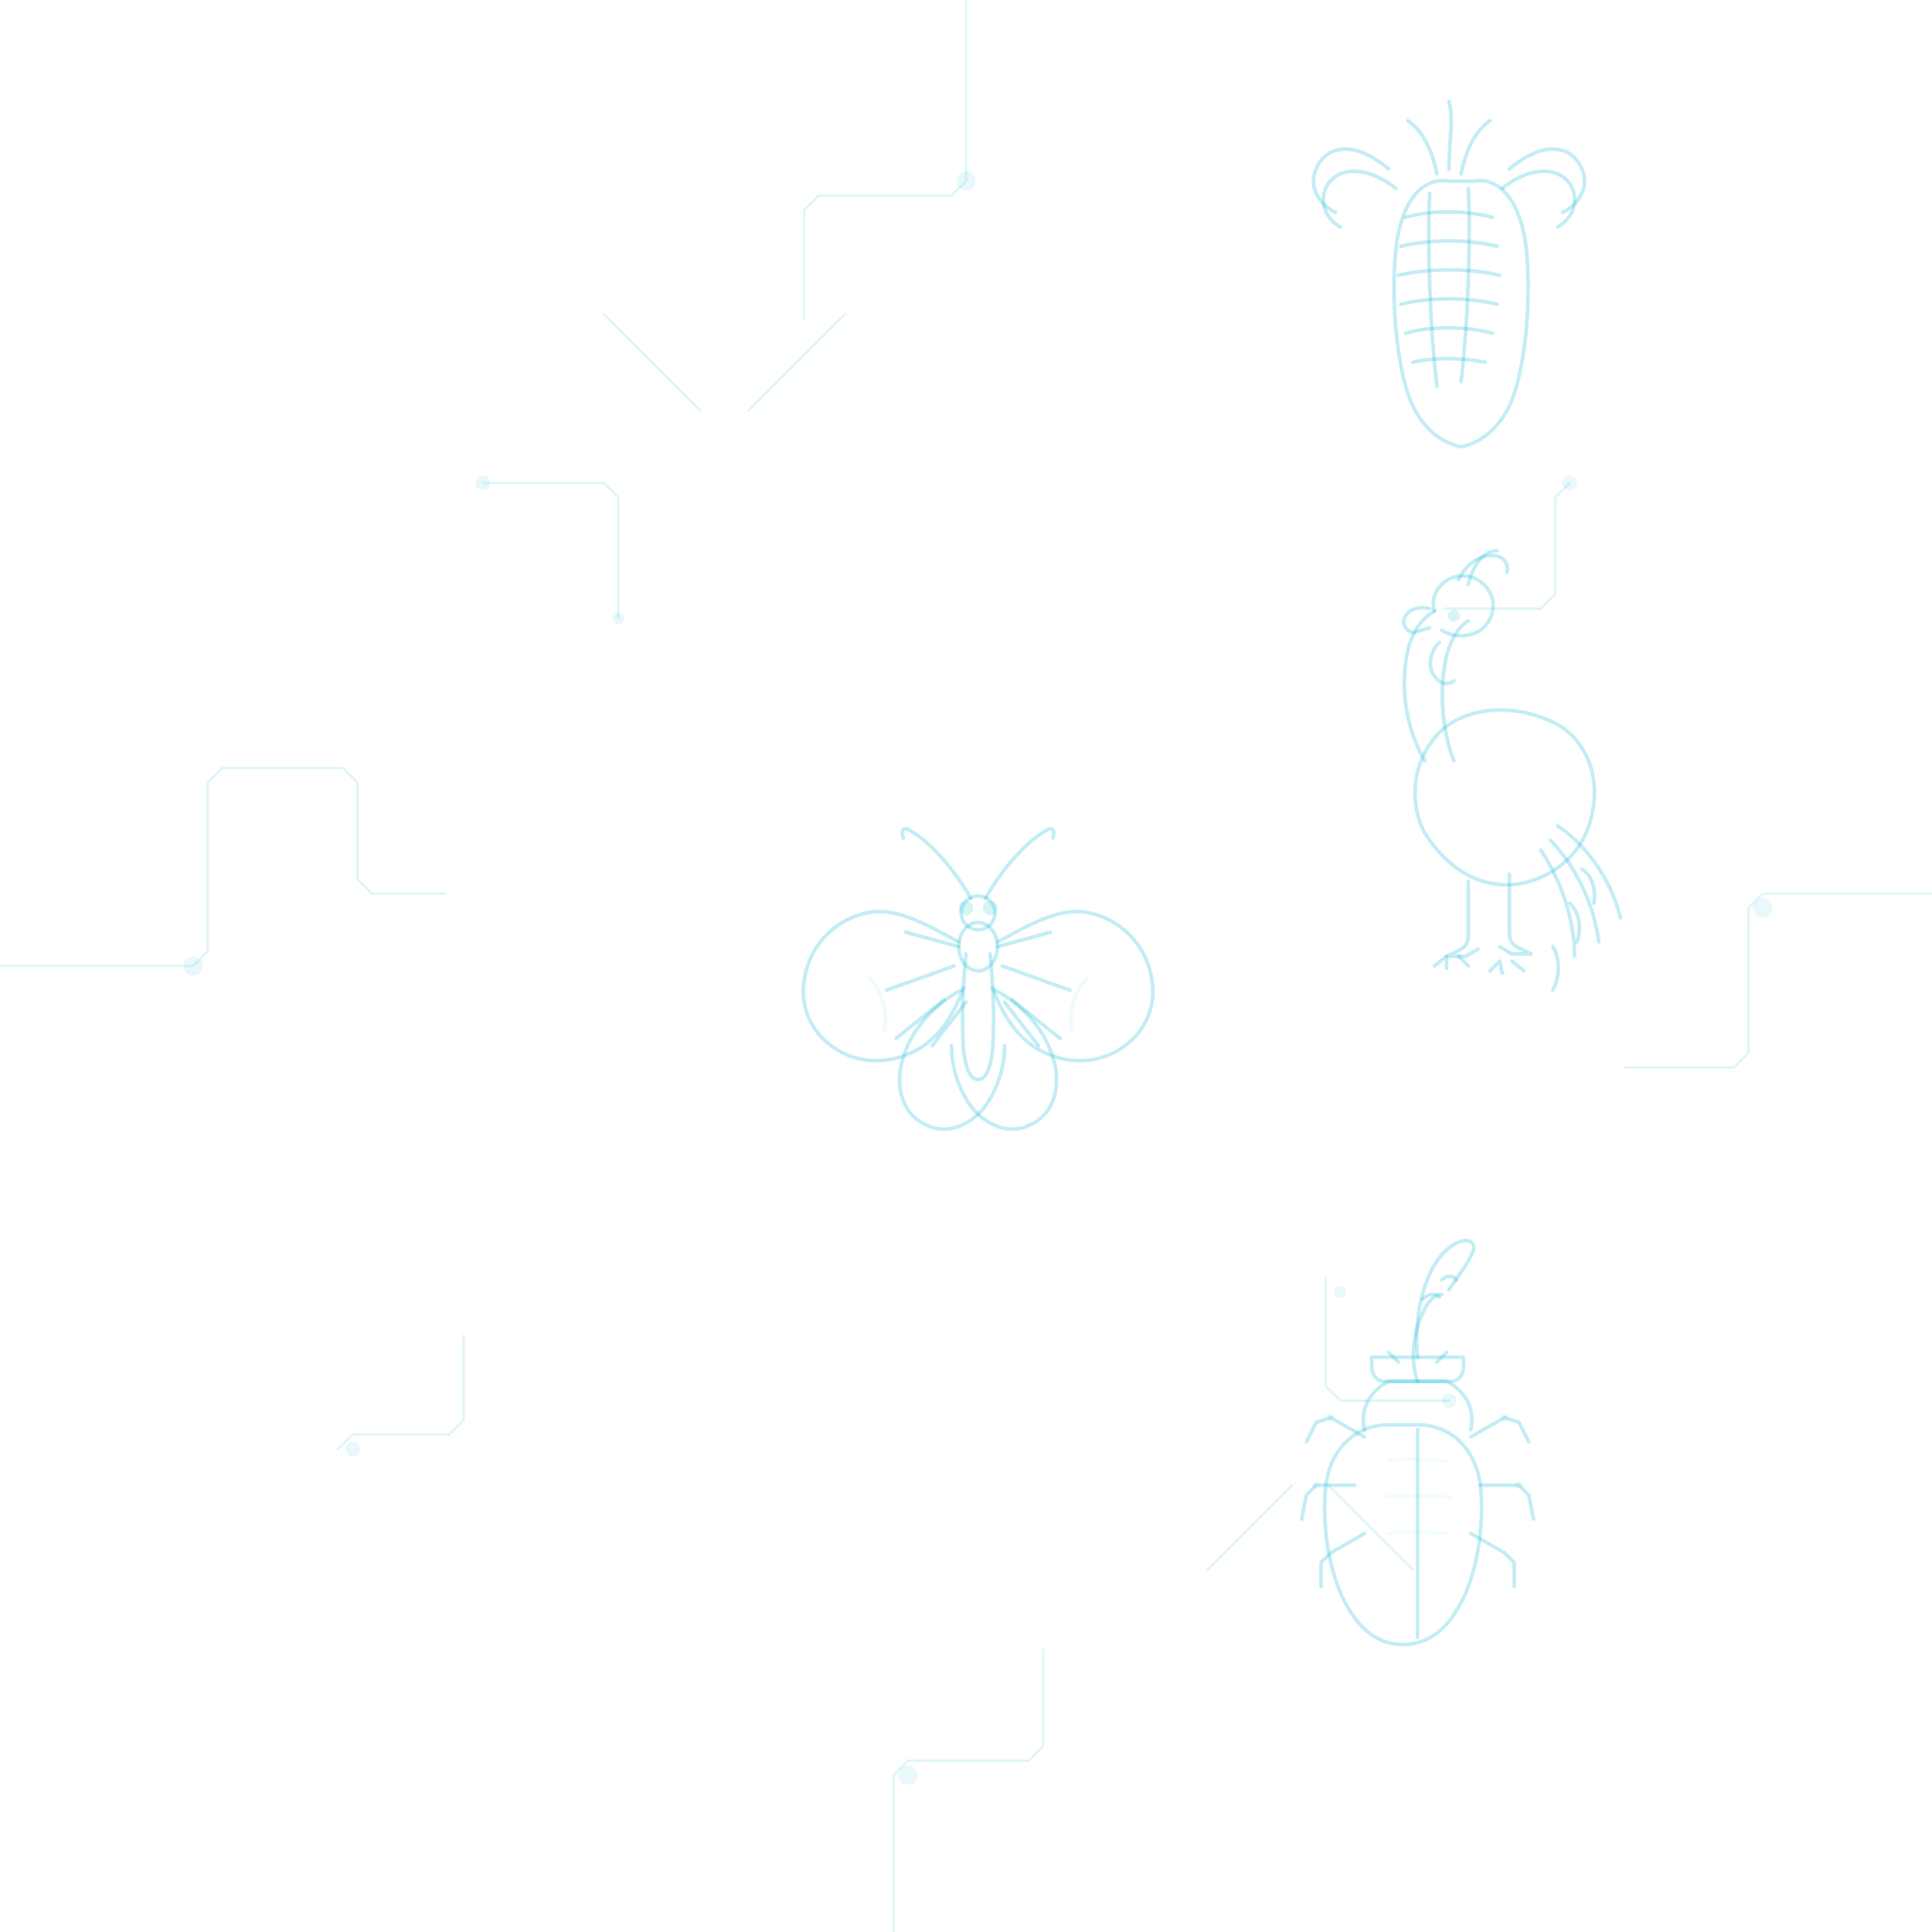
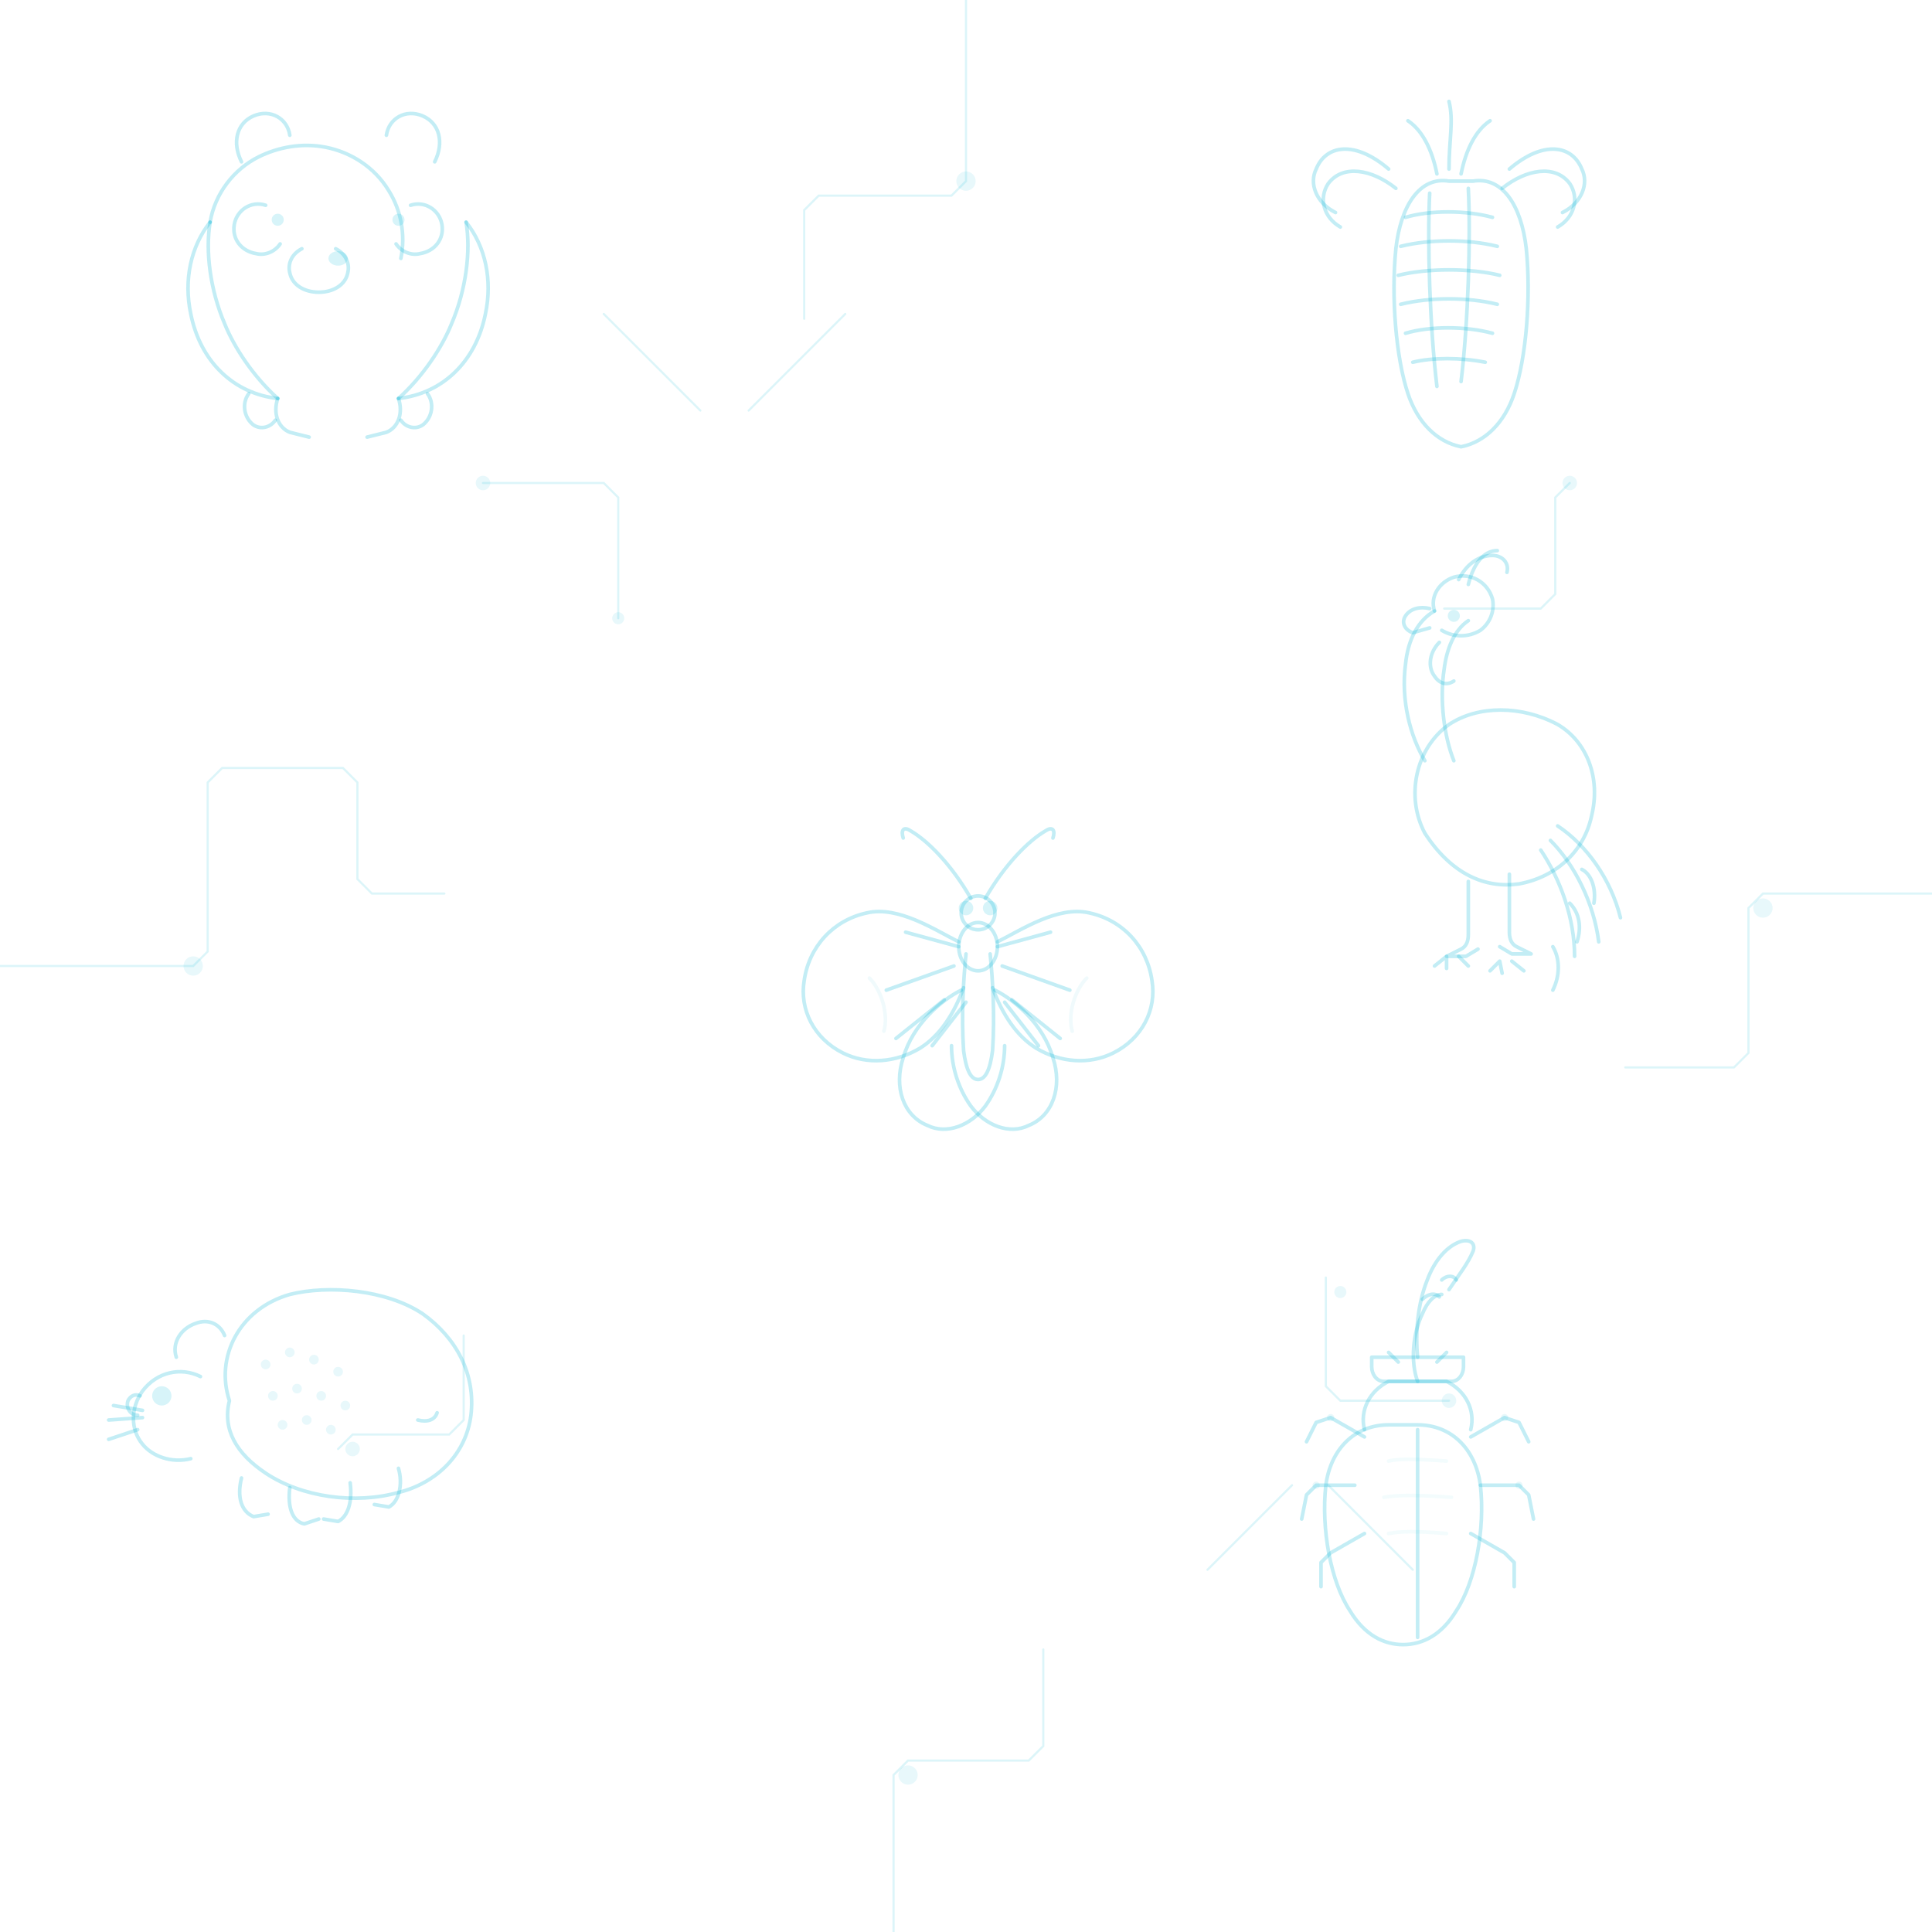
<svg xmlns="http://www.w3.org/2000/svg" width="800" height="800" viewBox="0 0 800 800">
  <defs>
    <style>
      .c { fill: none; stroke: rgba(6,182,212,0.14); stroke-width: 0.9; stroke-linecap: round; }
      .f { fill: none; stroke: rgba(6,182,212,0.24); stroke-width: 1.5; stroke-linecap: round; stroke-linejoin: round; }
      .d { fill: rgba(6,182,212,0.09); stroke: none; }
      .e { fill: rgba(6,182,212,0.16); stroke: none; }
    </style>
  </defs>
  <g class="c">
    <path d="M0 400h80l6-6v-70l6-6h50l6 6v40l6 6h30" />
    <path d="M400 0v75l-6 6h-55l-6 6v45" />
    <path d="M800 370h-70l-6 6v60l-6 6h-45" />
    <path d="M370 800v-65l6-6h50l6-6v-40" />
    <path d="M200 200h50l6 6v50" />
    <path d="M600 580h-45l-6-6v-45" />
    <path d="M140 600l6-6h40l6-6v-35" />
    <path d="M650 200l-6 6v40l-6 6h-40" />
    <path d="M250 130l40 40m60-40l-40 40" />
    <path d="M500 650l35-35m50 35l-35-35" />
  </g>
  <g class="d">
    <circle cx="80" cy="400" r="4" />
    <circle cx="400" cy="75" r="4" />
    <circle cx="730" cy="376" r="4" />
    <circle cx="376" cy="735" r="4" />
    <circle cx="200" cy="200" r="3" />
    <circle cx="600" cy="580" r="3" />
    <circle cx="146" cy="600" r="3" />
    <circle cx="650" cy="200" r="3" />
    <circle cx="256" cy="256" r="2.5" />
    <circle cx="555" cy="535" r="2.5" />
  </g>
+   <g class="f" transform="translate(65,55)">
+     <path d="M50 110c-18-2-32-15-36-35c-3-14 0-28 8-38" />
+     <path d="M100 110c18-2 32-15 36-35c3-14 0-28-8-38" />
+     <path d="M22 37c-2 12 0 28 6 42c4 10 12 22 22 31" />
+     <path d="M128 37c2 12 0 28-6 42c-4 10-12 22-22 31" />
+     <path d="M22 37c2-12 10-22 20-27c8-4 18-6 28-4c10 2 20 8 26 18c5 8 7 18 5 28" />
+     <path d="M35 12c-4-8-2-16 5-19c7-3 14 1 15 8" />
+     <path d="M115 12c4-8 2-16-5-19c-7-3-14 1-15 8" />
+     <path d="M45 30c-6-2-12 2-13 8c-1 6 3 11 9 12c4 1 8-1 10-4" />
+     <path d="M105 30c6-2 12 2 13 8c1 6-3 11-9 12c-4 1-8-1-10-4" />
+     <path d="M60 48c-4 2-6 6-5 10c1 5 6 8 12 8c6 0 11-3 12-8c1-4-1-8-5-10" />
+     <ellipse cx="75" cy="52" rx="4" ry="3" class="e" />
+     <circle cx="50" cy="36" r="2.5" class="e" />
+     <circle cx="100" cy="36" r="2.5" class="e" />
+     <path d="M38 108c-3 4-2 10 2 13c3 2 7 1 9-2" />
+     <path d="M112 108c3 4 2 10-2 13c-3 2-7 1-9-2" />
+     <path d="M50 110c-2 6 0 12 5 14l8 2" />
+     <path d="M100 110c2 6 0 12-5 14l-8 2" />
+   </g>
  <g class="f" transform="translate(560,50)">
    <path d="M40 25c-12-2-20 10-22 28c-2 20 0 45 5 60c4 12 12 20 22 22c10-2 18-10 22-22c5-15 7-40 5-60c-2-18-10-30-22-28z" />
    <path d="M22 40c10-3 25-3 36 0" />
    <path d="M20 52c12-3 28-3 40 0" />
    <path d="M19 64c12-3 30-3 42 0" />
    <path d="M20 76c12-3 28-3 40 0" />
    <path d="M22 88c10-3 25-3 36 0" />
    <path d="M25 100c8-2 20-2 30 0" />
    <path d="M32 30c-1 20 0 55 3 80" />
    <path d="M48 28c1 20 0 55-3 80" />
    <path d="M18 28c-10-8-22-10-28-2c-4 6-2 14 5 18" />
    <path d="M62 28c10-8 22-10 28-2c4 6 2 14-5 18" />
    <path d="M15 20c-14-12-26-10-30 0c-3 6 0 14 8 18" />
    <path d="M65 20c14-12 26-10 30 0c3 6 0 14-8 18" />
    <path d="M35 22c-2-10-6-18-12-22" />
    <path d="M40 20c0-12 2-20 0-28" />
    <path d="M45 22c2-10 6-18 12-22" />
+   </g>
+   <g class="f" transform="translate(55,530)">
+     <path d="M40 50c-6-18 4-38 25-44c16-4 40-2 55 8c14 10 22 25 20 42c-2 16-14 28-30 32c-18 5-40 2-55-8c-12-8-18-18-15-30z" />
+     <path d="M28 40c-8-4-18-2-24 6c-5 7-5 16 0 22c4 5 12 8 20 6" />
+     <circle cx="12" cy="48" r="4" class="e" />
+     <path d="M18 32c-2-6 2-12 8-14c5-2 10 0 12 5" />
+     <path d="M4 54l-12-2m12 5l-14 1m12 4l-12 4" />
+     <path d="M2 56c-3 0-5-3-4-6c1-2 3-3 5-2" />
+     <circle cx="55" cy="35" r="2" class="d" />
+     <circle cx="65" cy="30" r="2" class="d" />
+     <circle cx="75" cy="33" r="2" class="d" />
+     <circle cx="85" cy="38" r="2" class="d" />
+     <circle cx="58" cy="48" r="2" class="d" />
+     <circle cx="68" cy="45" r="2" class="d" />
+     <circle cx="78" cy="48" r="2" class="d" />
+     <circle cx="88" cy="52" r="2" class="d" />
+     <circle cx="62" cy="60" r="2" class="d" />
+     <circle cx="72" cy="58" r="2" class="d" />
+     <circle cx="82" cy="62" r="2" class="d" />
+     <path d="M45 82c-2 8 0 14 5 16l6-1" />
+     <path d="M65 86c-1 8 1 14 6 15l6-2" />
+     <path d="M90 84c1 8-1 14-5 16l-6-1" />
+     <path d="M110 78c2 7 0 14-4 16l-6-1" />
+     <path d="M118 58c4 1 7 0 8-3" />
  </g>
  <g class="f" transform="translate(560,280)">
    <path d="M30 65c-8-15-4-35 10-45c12-8 30-8 45 0c12 7 18 22 14 38c-3 14-14 25-30 28c-14 2-28-4-39-21z" />
    <path d="M30 35c-6-10-10-25-8-40c1-10 5-18 12-22" />
    <path d="M42 35c-4-10-6-25-4-38c1-8 4-16 10-20" />
    <path d="M34-27c-2-6 2-12 8-14c7-2 14 2 16 9c1 5-1 10-5 13c-5 3-11 3-16 0" />
    <circle cx="42" cy="-25" r="2.5" class="e" />
    <path d="M32-28c-4-1-8 0-10 3c-2 3 0 6 3 7l7-2" />
    <path d="M44-40c3-6 8-10 14-10c4 0 7 3 6 7" />
    <path d="M48-38c2-8 6-14 12-14" />
    <path d="M36-14c-4 4-5 10-2 14c2 3 5 4 8 2" />
    <path d="M85 62c12 8 22 22 26 38" />
    <path d="M82 68c10 10 18 26 20 42" />
    <path d="M78 72c8 12 14 28 14 44" />
    <path d="M95 80c4 2 6 8 5 14m-10 0c4 4 5 10 3 16m-10 2c3 5 3 12 0 18" />
    <path d="M48 85v22c0 3-1 5-3 6l-6 3l8 0l5-3" />
    <path d="M65 82v24c0 3 1 5 3 6l6 3l-8 0l-5-3" />
    <path d="M39 116l-5 4m5-4l0 5m5-5l4 4" />
    <path d="M61 118l-4 4m4-4l1 5m4-5l5 4" />
  </g>
  <g class="f" transform="translate(320,340)">
    <path d="M80 55c-1 10-2 25-1 40c1 8 3 12 6 12c3 0 5-4 6-12c1-15 0-30-1-40" />
    <ellipse cx="85" cy="52" rx="8" ry="10" />
    <circle cx="85" cy="38" r="7" />
    <circle cx="80" cy="36" r="3" class="e" />
    <circle cx="90" cy="36" r="3" class="e" />
    <path d="M82 32c-8-14-18-24-25-28c-3-2-4 0-3 3" />
    <path d="M88 32c8-14 18-24 25-28c3-2 4 0 3 3" />
    <path d="M77 50c-10-5-25-15-38-12c-14 3-24 14-26 28c-2 12 4 24 16 30c10 5 22 4 32-2c8-5 14-14 18-25" />
    <path d="M93 50c10-5 25-15 38-12c14 3 24 14 26 28c2 12-4 24-16 30c-10 5-22 4-32-2c-8-5-14-14-18-25" />
    <path d="M78 70c-8 4-20 14-24 28c-4 12 0 24 10 28c8 4 18 0 24-8c5-7 8-16 8-25" />
    <path d="M92 70c8 4 20 14 24 28c4 12 0 24-10 28c-8 4-18 0-24-8c-5-7-8-16-8-25" />
    <path d="M77 52l-22-6m20 14l-28 10m24 4l-20 16" />
    <path d="M93 52l22-6m-20 14l28 10m-24 4l20 16" />
    <path d="M80 75l-14 18m30-18l14 18" />
    <path d="M40 65c5 5 8 15 6 22" style="stroke:rgba(6,182,212,0.06)" />
    <path d="M130 65c-5 5-8 15-6 22" style="stroke:rgba(6,182,212,0.06)" />
  </g>
  <g class="f" transform="translate(545,540)">
    <path d="M30 50c-14 0-24 10-26 25c-2 18 2 40 10 52c6 10 14 14 22 14c8 0 16-4 22-14c8-12 12-34 10-52c-2-15-12-25-26-25z" />
    <path d="M42 52v86" />
    <path d="M20 52c-2-8 2-16 10-20h24c8 4 12 12 10 20" />
    <path d="M28 32h28c3 0 5-3 5-6v-4H23v4c0 3 2 6 5 6z" />
    <path d="M42 22c-1-10 0-22 4-32c3-8 8-14 14-16c4-1 6 1 5 4c-2 5-6 10-10 16" />
    <path d="M42 32c-3-8-2-20 2-28c2-5 5-8 8-8" />
    <path d="M52-10c2-2 5-2 6 0m-14 8c2-2 5-3 7-1" />
    <path d="M34 24l-4-4m20 4l4-4" />
    <path d="M20 55l-14-8l-6 2l-4 8" />
    <path d="M64 55l14-8l6 2l4 8" />
    <path d="M16 75l-16 0l-4 4l-2 10" />
    <path d="M68 75l16 0l4 4l2 10" />
    <path d="M20 95l-14 8l-4 4l0 10" />
    <path d="M64 95l14 8l4 4l0 10" />
    <circle cx="6" cy="47" r="1.5" class="d" />
    <circle cx="78" cy="47" r="1.5" class="d" />
    <circle cx="0" cy="75" r="1.5" class="d" />
    <circle cx="84" cy="75" r="1.5" class="d" />
    <path d="M30 65c4-1 10-1 24 0m-26 15c6-1 14-1 28 0m-26 15c5-1 12-1 24 0" style="stroke:rgba(6,182,212,0.05)" />
  </g>
</svg>
